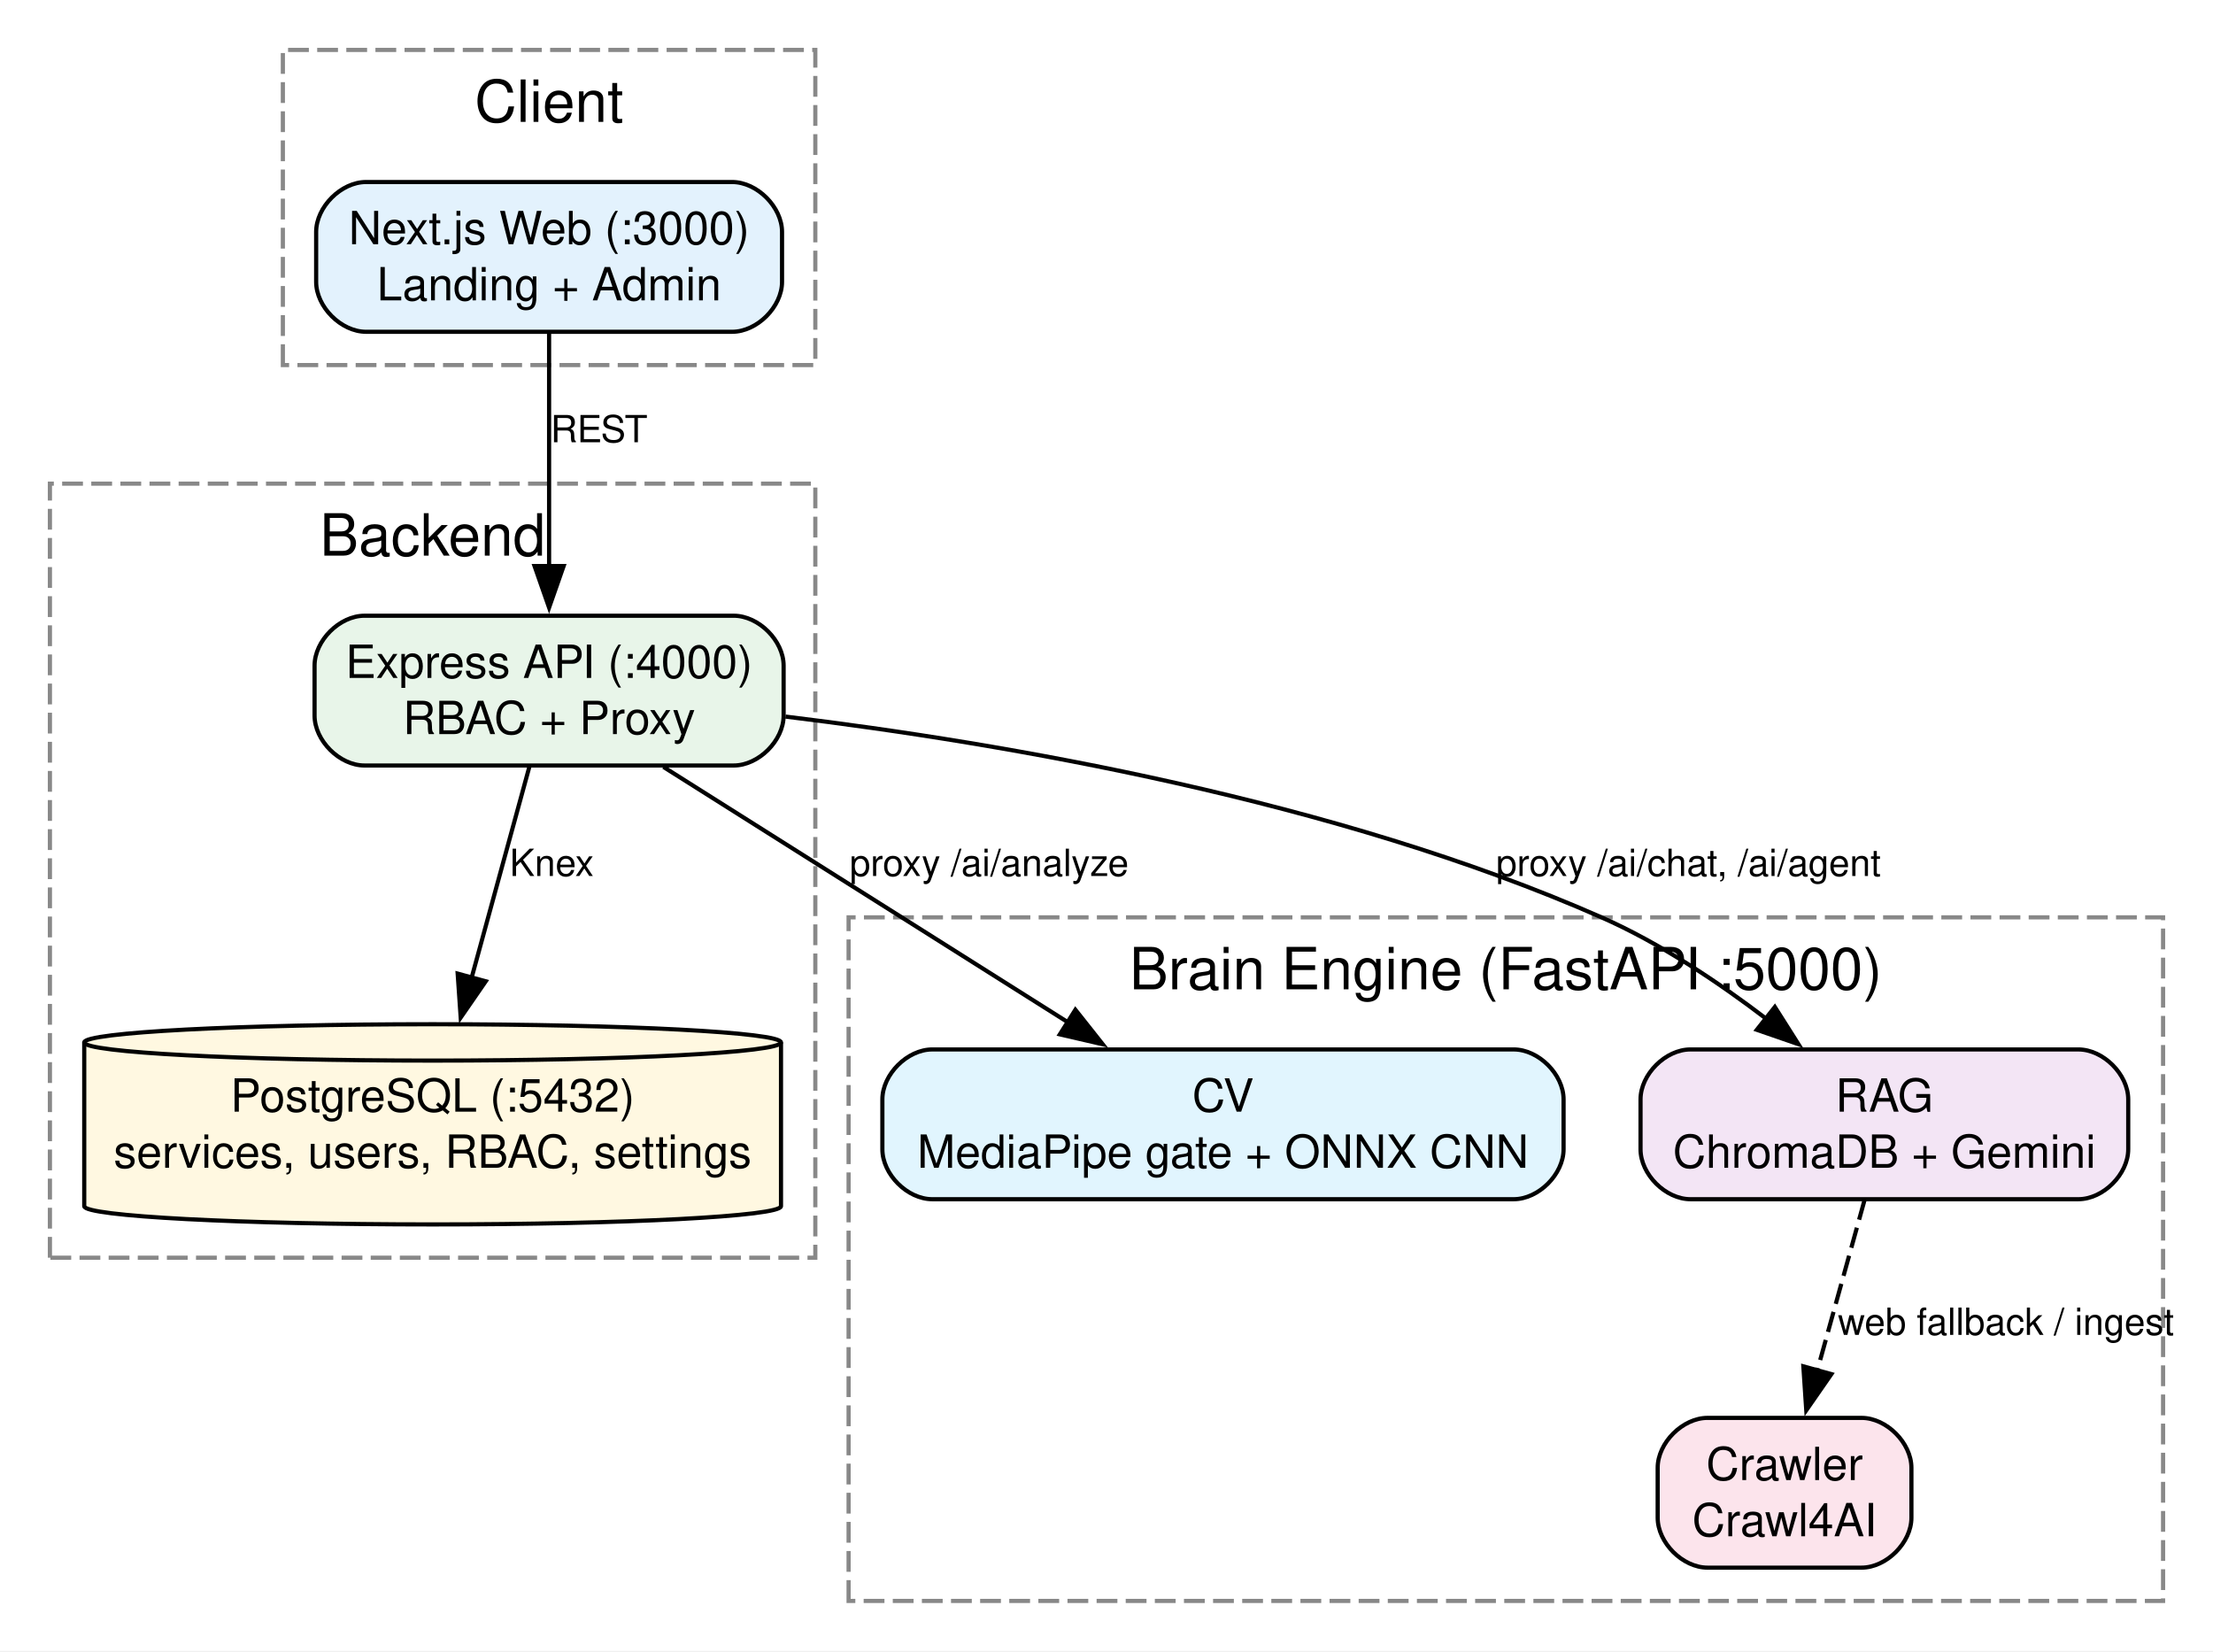
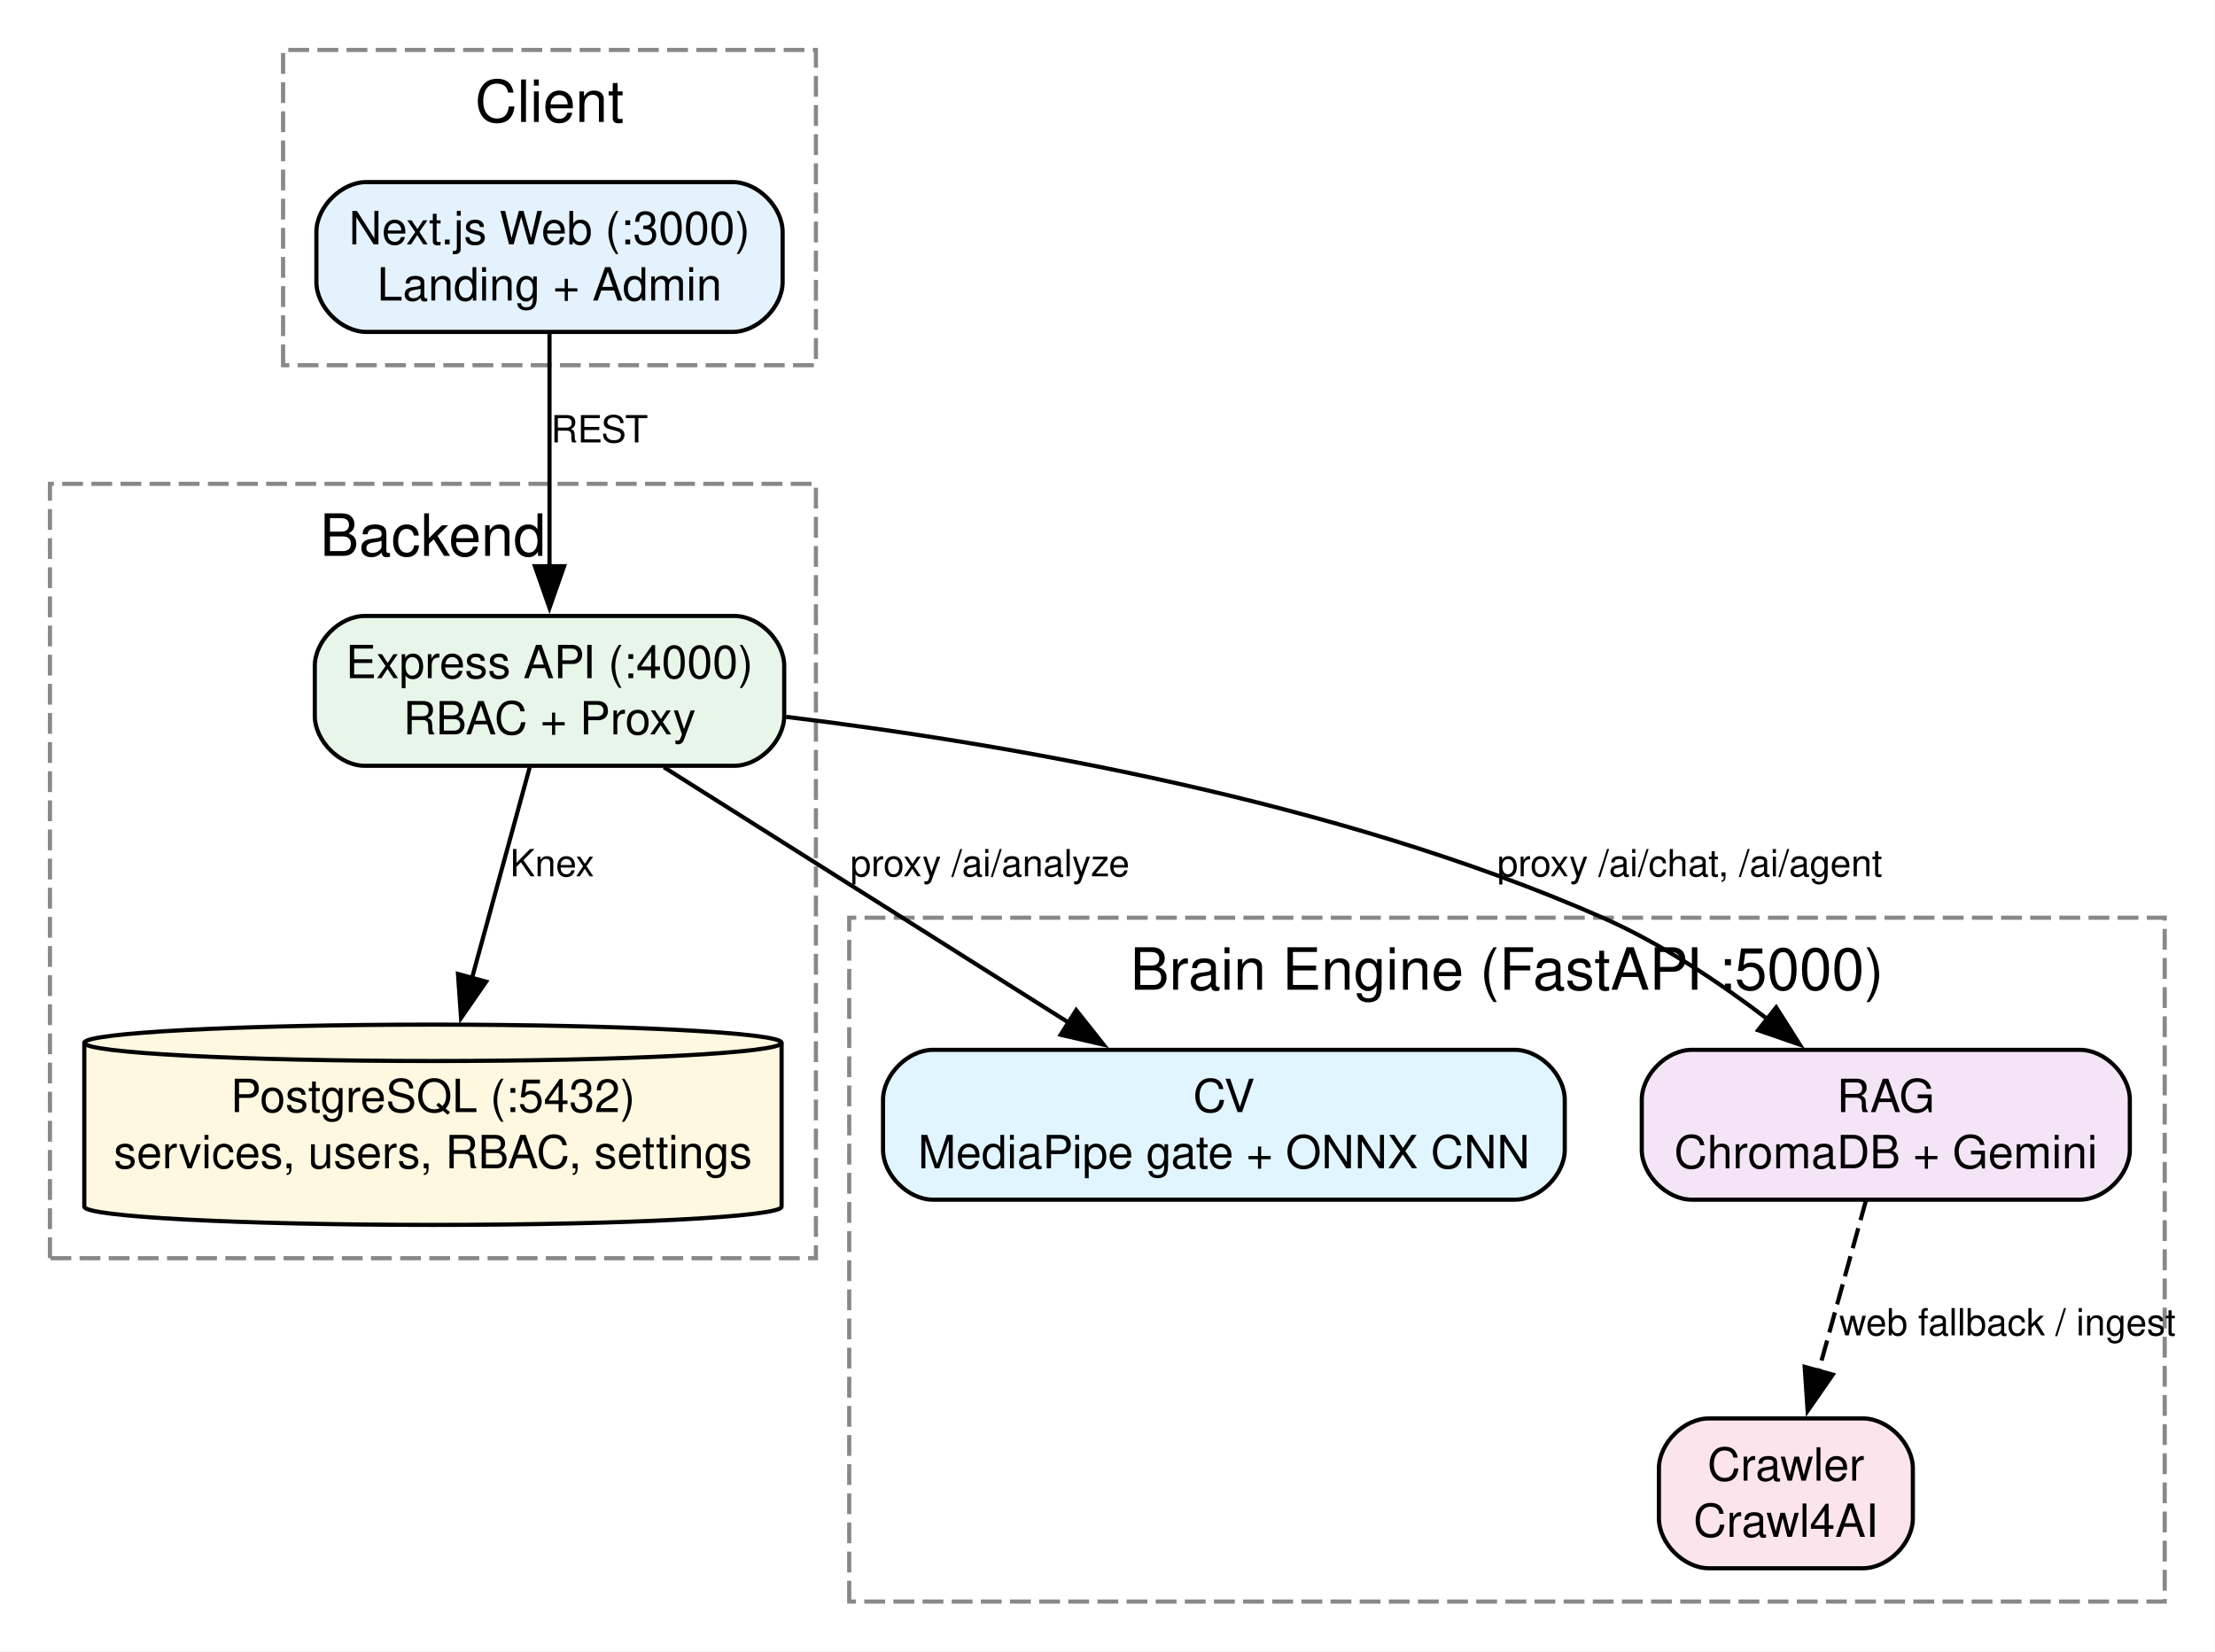
- <svg xmlns="http://www.w3.org/2000/svg" width="532pt" height="397pt" viewBox="0.00 0.00 532.00 397.00">
-   <g id="graph0" class="graph" transform="scale(1 1) rotate(0) translate(4 392.81)">
+ <svg xmlns="http://www.w3.org/2000/svg" width="2217pt" height="1653pt" viewBox="0.00 0.00 2217.00 1653.00">
+   <g id="graph0" class="graph" transform="scale(4.16667 4.16667) rotate(0) translate(4 392.81)">
    <polygon fill="white" stroke="none" points="-4,4 -4,-392.81 528,-392.81 528,4 -4,4" />
    <g id="clust1" class="cluster">
      <polygon fill="white" stroke="#888888" stroke-dasharray="5,2" points="64,-305.06 64,-380.81 192,-380.81 192,-305.06 64,-305.06" />
      <text xml:space="preserve" text-anchor="middle" x="128" y="-363.51" font-family="Helvetica,sans-Serif" font-size="14.00">Client</text>
    </g>
    <g id="clust2" class="cluster">
      <polygon fill="white" stroke="#888888" stroke-dasharray="5,2" points="8,-90.5 8,-276.56 192,-276.56 192,-90.5 8,-90.5" />
      <text xml:space="preserve" text-anchor="middle" x="100" y="-259.26" font-family="Helvetica,sans-Serif" font-size="14.00">Backend</text>
    </g>
    <g id="clust3" class="cluster">
      <polygon fill="white" stroke="#888888" stroke-dasharray="5,2" points="200,-8 200,-172.31 516,-172.31 516,-8 200,-8" />
      <text xml:space="preserve" text-anchor="middle" x="358" y="-155.01" font-family="Helvetica,sans-Serif" font-size="14.00">Brain Engine (FastAPI :5000)</text>
    </g>
    <g id="node1" class="node">
      <path fill="#e3f2fd" stroke="black" d="M172,-349.06C172,-349.06 84,-349.06 84,-349.06 78,-349.06 72,-343.06 72,-337.06 72,-337.06 72,-325.06 72,-325.06 72,-319.06 78,-313.06 84,-313.06 84,-313.06 172,-313.06 172,-313.06 178,-313.06 184,-319.06 184,-325.06 184,-325.06 184,-337.06 184,-337.06 184,-343.06 178,-349.06 172,-349.06" />
      <text xml:space="preserve" text-anchor="middle" x="128" y="-334.11" font-family="Helvetica,sans-Serif" font-size="11.00">Next.js Web (:3000)</text>
      <text xml:space="preserve" text-anchor="middle" x="128" y="-320.61" font-family="Helvetica,sans-Serif" font-size="11.00">Landing + Admin</text>
    </g>
    <g id="node2" class="node">
      <path fill="#e8f5e9" stroke="black" d="M172.38,-244.81C172.38,-244.81 83.62,-244.81 83.62,-244.81 77.62,-244.81 71.62,-238.81 71.62,-232.81 71.62,-232.81 71.62,-220.81 71.62,-220.81 71.62,-214.81 77.62,-208.81 83.62,-208.81 83.62,-208.81 172.38,-208.81 172.38,-208.81 178.38,-208.81 184.38,-214.81 184.38,-220.81 184.38,-220.81 184.38,-232.81 184.38,-232.81 184.38,-238.81 178.38,-244.81 172.38,-244.81" />
      <text xml:space="preserve" text-anchor="middle" x="128" y="-229.86" font-family="Helvetica,sans-Serif" font-size="11.00">Express API (:4000)</text>
      <text xml:space="preserve" text-anchor="middle" x="128" y="-216.36" font-family="Helvetica,sans-Serif" font-size="11.00">RBAC + Proxy</text>
    </g>
    <g id="edge1" class="edge">
      <path fill="none" stroke="black" d="M128,-312.72C128,-297.37 128,-274.66 128,-256.59" />
      <polygon fill="black" stroke="black" points="131.5,-256.76 128,-246.76 124.5,-256.76 131.5,-256.76" />
      <text xml:space="preserve" text-anchor="middle" x="140" y="-286.51" font-family="Helvetica,sans-Serif" font-size="9.00">REST</text>
    </g>
    <g id="node3" class="node">
      <path fill="#fff8e1" stroke="black" d="M183.75,-142.25C183.75,-144.66 146.21,-146.62 100,-146.62 53.79,-146.62 16.25,-144.66 16.25,-142.25 16.25,-142.25 16.25,-102.88 16.25,-102.88 16.25,-100.46 53.79,-98.5 100,-98.5 146.21,-98.5 183.75,-100.46 183.75,-102.88 183.75,-102.88 183.75,-142.25 183.75,-142.25" />
      <path fill="none" stroke="black" d="M183.75,-142.25C183.75,-139.84 146.21,-137.88 100,-137.88 53.79,-137.88 16.25,-139.84 16.25,-142.25" />
      <text xml:space="preserve" text-anchor="middle" x="100" y="-125.61" font-family="Helvetica,sans-Serif" font-size="11.00">PostgreSQL (:5432)</text>
      <text xml:space="preserve" text-anchor="middle" x="100" y="-112.11" font-family="Helvetica,sans-Serif" font-size="11.00">services, users, RBAC, settings</text>
    </g>
    <g id="edge2" class="edge">
      <path fill="none" stroke="black" d="M123.25,-208.47C119.44,-194.54 113.96,-174.56 109.29,-157.48" />
      <polygon fill="black" stroke="black" points="112.77,-156.94 106.75,-148.22 106.02,-158.79 112.77,-156.94" />
      <text xml:space="preserve" text-anchor="middle" x="128.64" y="-182.26" font-family="Helvetica,sans-Serif" font-size="9.00">Knex</text>
    </g>
    <g id="node4" class="node">
      <path fill="#e1f5fe" stroke="black" d="M359.88,-140.56C359.88,-140.56 220.12,-140.56 220.12,-140.56 214.12,-140.56 208.12,-134.56 208.12,-128.56 208.12,-128.56 208.12,-116.56 208.12,-116.56 208.12,-110.56 214.12,-104.56 220.12,-104.56 220.12,-104.56 359.88,-104.56 359.88,-104.56 365.88,-104.56 371.88,-110.56 371.88,-116.56 371.88,-116.56 371.88,-128.56 371.88,-128.56 371.88,-134.56 365.88,-140.56 359.88,-140.56" />
      <text xml:space="preserve" text-anchor="middle" x="290" y="-125.61" font-family="Helvetica,sans-Serif" font-size="11.00">CV</text>
      <text xml:space="preserve" text-anchor="middle" x="290" y="-112.11" font-family="Helvetica,sans-Serif" font-size="11.00">MediaPipe gate + ONNX CNN</text>
    </g>
    <g id="edge3" class="edge">
      <path fill="none" stroke="black" d="M155.48,-208.47C182.25,-191.57 223.12,-165.78 252.79,-147.05" />
      <polygon fill="black" stroke="black" points="254.52,-150.1 261.1,-141.8 250.78,-144.18 254.52,-150.1" />
      <text xml:space="preserve" text-anchor="middle" x="233.8" y="-182.26" font-family="Helvetica,sans-Serif" font-size="9.00">proxy /ai/analyze</text>
    </g>
    <g id="node5" class="node">
      <path fill="#f3e5f5" stroke="black" d="M495.62,-140.56C495.62,-140.56 402.38,-140.56 402.38,-140.56 396.38,-140.56 390.38,-134.56 390.38,-128.56 390.38,-128.56 390.38,-116.56 390.38,-116.56 390.38,-110.56 396.38,-104.56 402.38,-104.56 402.38,-104.56 495.62,-104.56 495.62,-104.56 501.62,-104.56 507.62,-110.56 507.62,-116.56 507.62,-116.56 507.62,-128.56 507.62,-128.56 507.62,-134.56 501.62,-140.56 495.62,-140.56" />
      <text xml:space="preserve" text-anchor="middle" x="449" y="-125.61" font-family="Helvetica,sans-Serif" font-size="11.00">RAG</text>
      <text xml:space="preserve" text-anchor="middle" x="449" y="-112.11" font-family="Helvetica,sans-Serif" font-size="11.00">ChromaDB + Gemini</text>
    </g>
    <g id="edge4" class="edge">
      <path fill="none" stroke="black" d="M184.83,-220.57C237.5,-214.16 317.12,-200.47 381,-172.31 395.05,-166.12 409.1,-156.72 420.74,-147.83" />
      <polygon fill="black" stroke="black" points="422.67,-150.77 428.34,-141.82 418.33,-145.28 422.67,-150.77" />
      <text xml:space="preserve" text-anchor="middle" x="401.91" y="-182.26" font-family="Helvetica,sans-Serif" font-size="9.00">proxy /ai/chat, /ai/agent</text>
    </g>
    <g id="node6" class="node">
      <path fill="#fce4ec" stroke="black" d="M443.5,-52C443.5,-52 406.5,-52 406.5,-52 400.5,-52 394.5,-46 394.5,-40 394.5,-40 394.5,-28 394.5,-28 394.5,-22 400.5,-16 406.5,-16 406.5,-16 443.5,-16 443.5,-16 449.5,-16 455.5,-22 455.5,-28 455.5,-28 455.5,-40 455.5,-40 455.5,-46 449.5,-52 443.5,-52" />
      <text xml:space="preserve" text-anchor="middle" x="425" y="-37.05" font-family="Helvetica,sans-Serif" font-size="11.00">Crawler</text>
      <text xml:space="preserve" text-anchor="middle" x="425" y="-23.55" font-family="Helvetica,sans-Serif" font-size="11.00">Crawl4AI</text>
    </g>
    <g id="edge5" class="edge">
      <path fill="none" stroke="black" stroke-dasharray="5,2" d="M444.26,-104.46C440.99,-92.68 436.58,-76.76 432.8,-63.13" />
      <polygon fill="black" stroke="black" points="436.26,-62.52 430.22,-53.82 429.52,-64.39 436.26,-62.52" />
      <text xml:space="preserve" text-anchor="middle" x="478.25" y="-71.95" font-family="Helvetica,sans-Serif" font-size="9.00">web fallback / ingest</text>
    </g>
  </g>
</svg>
